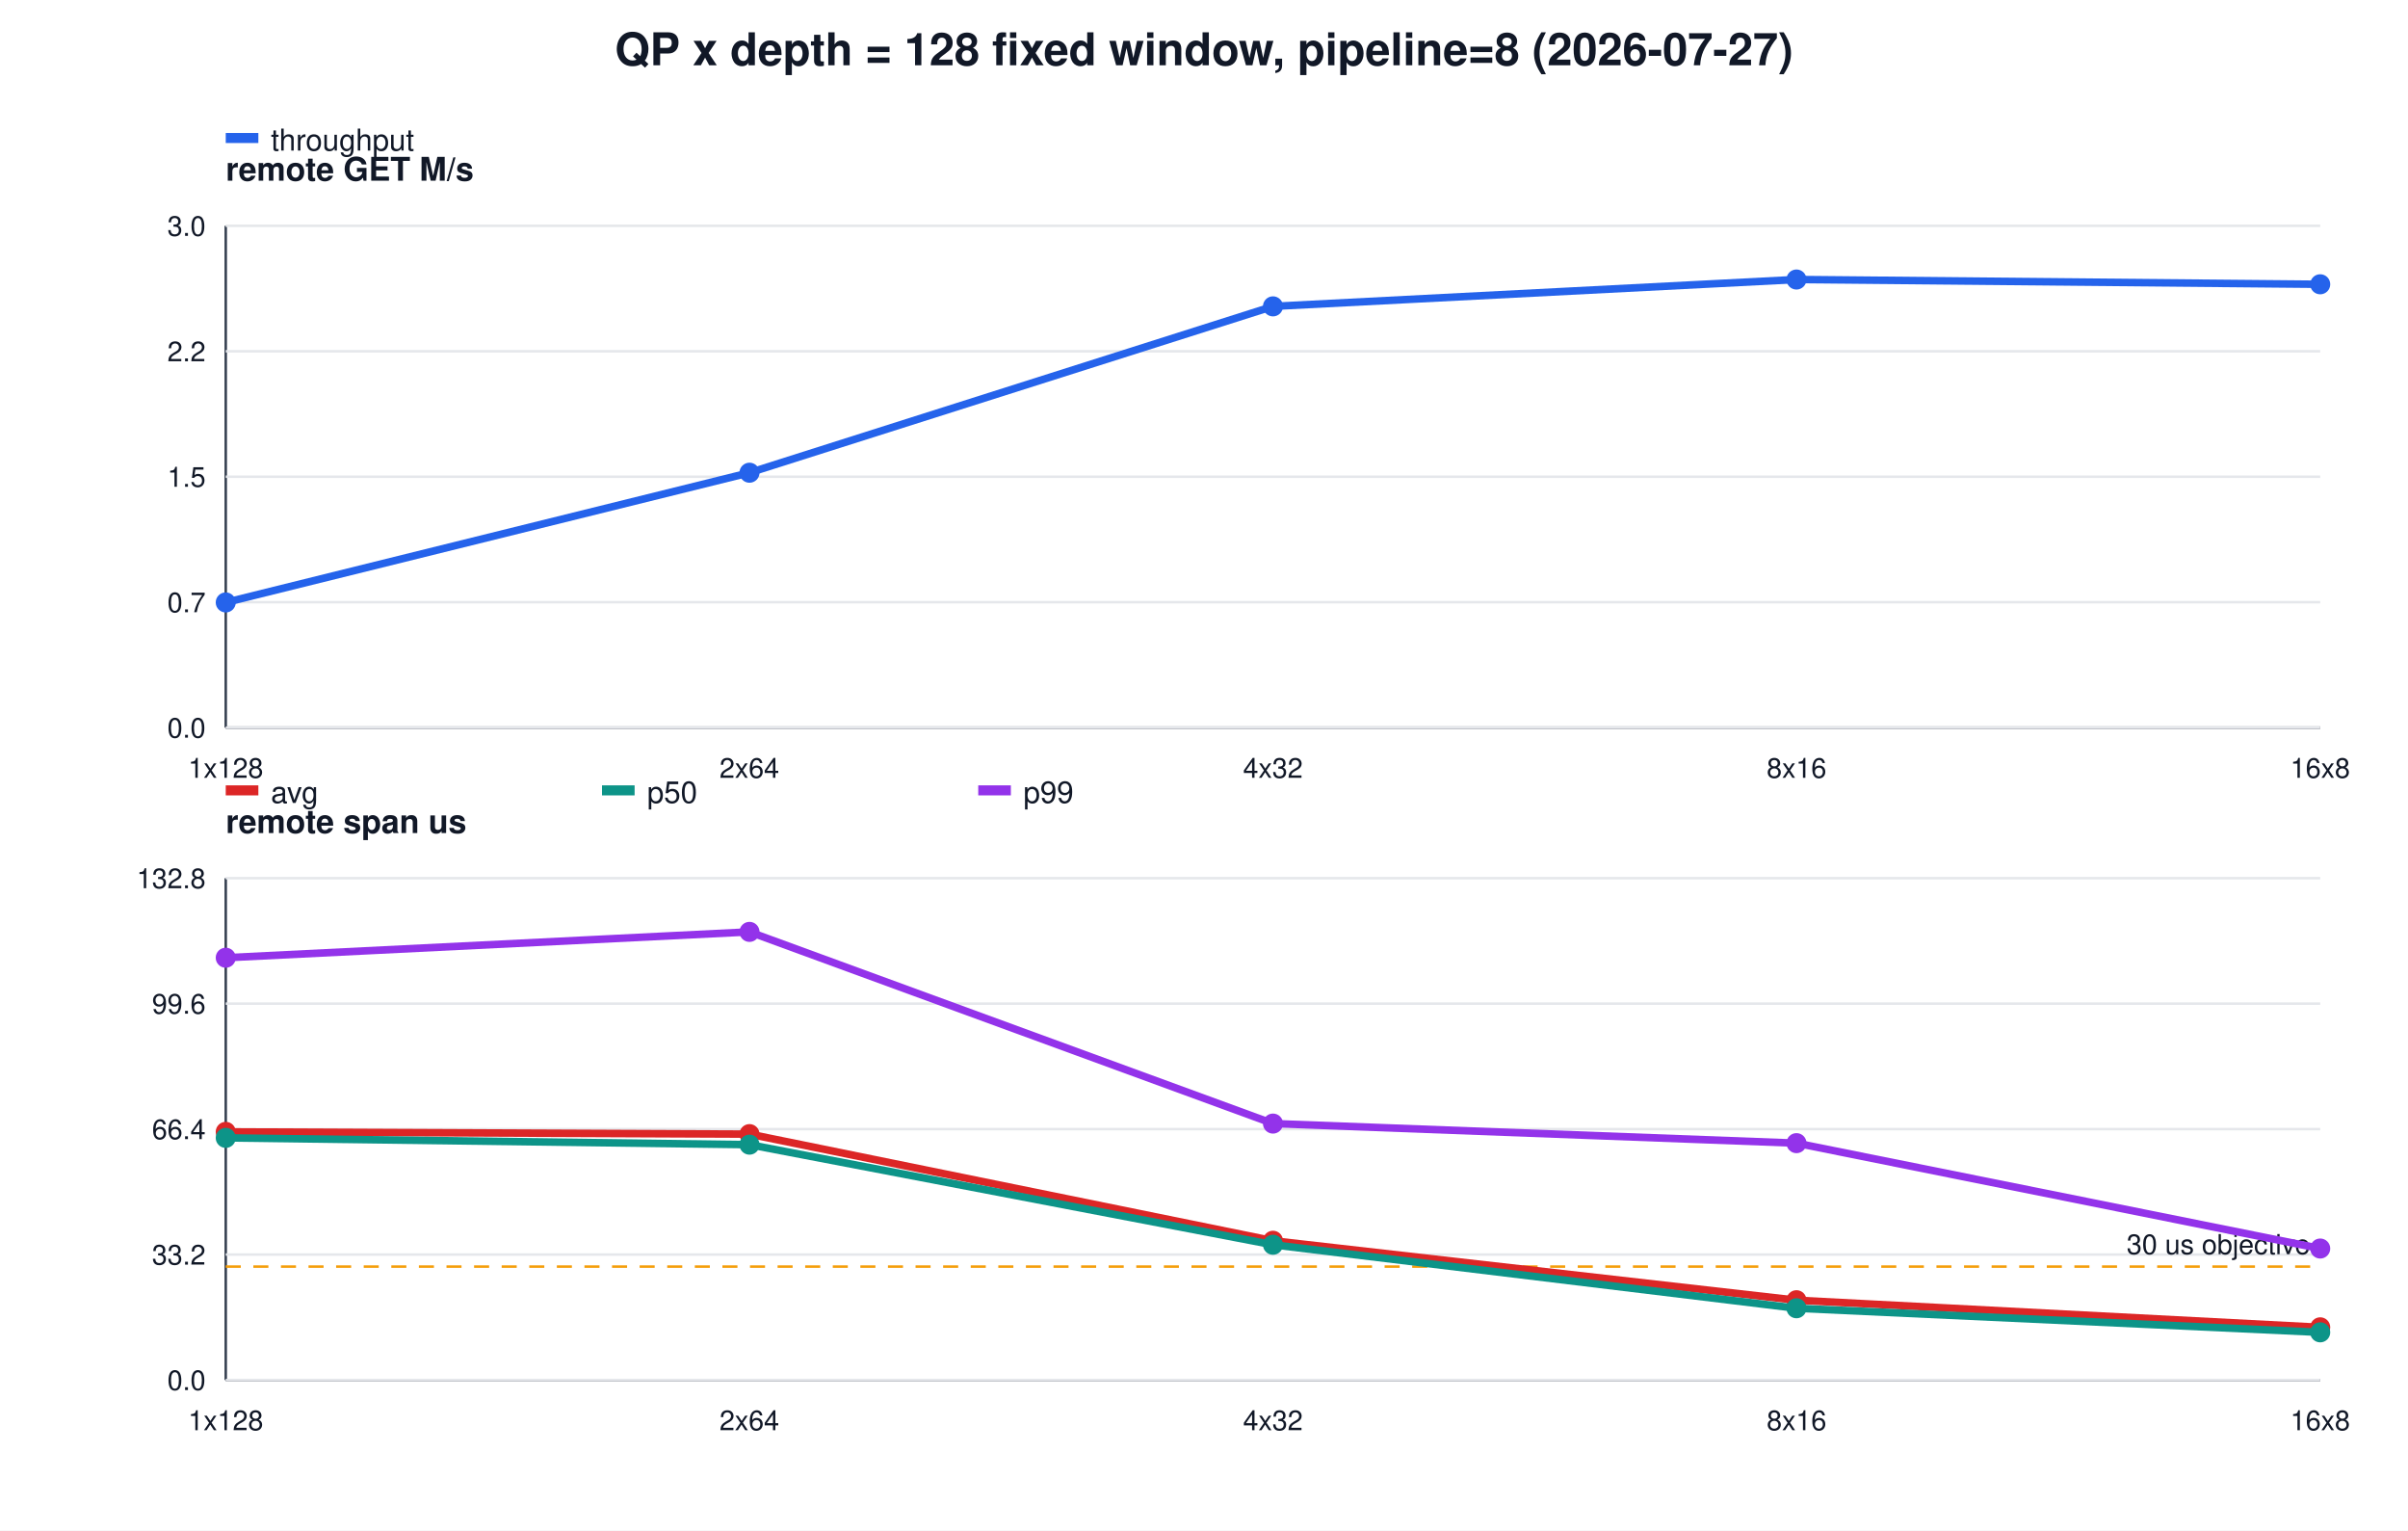
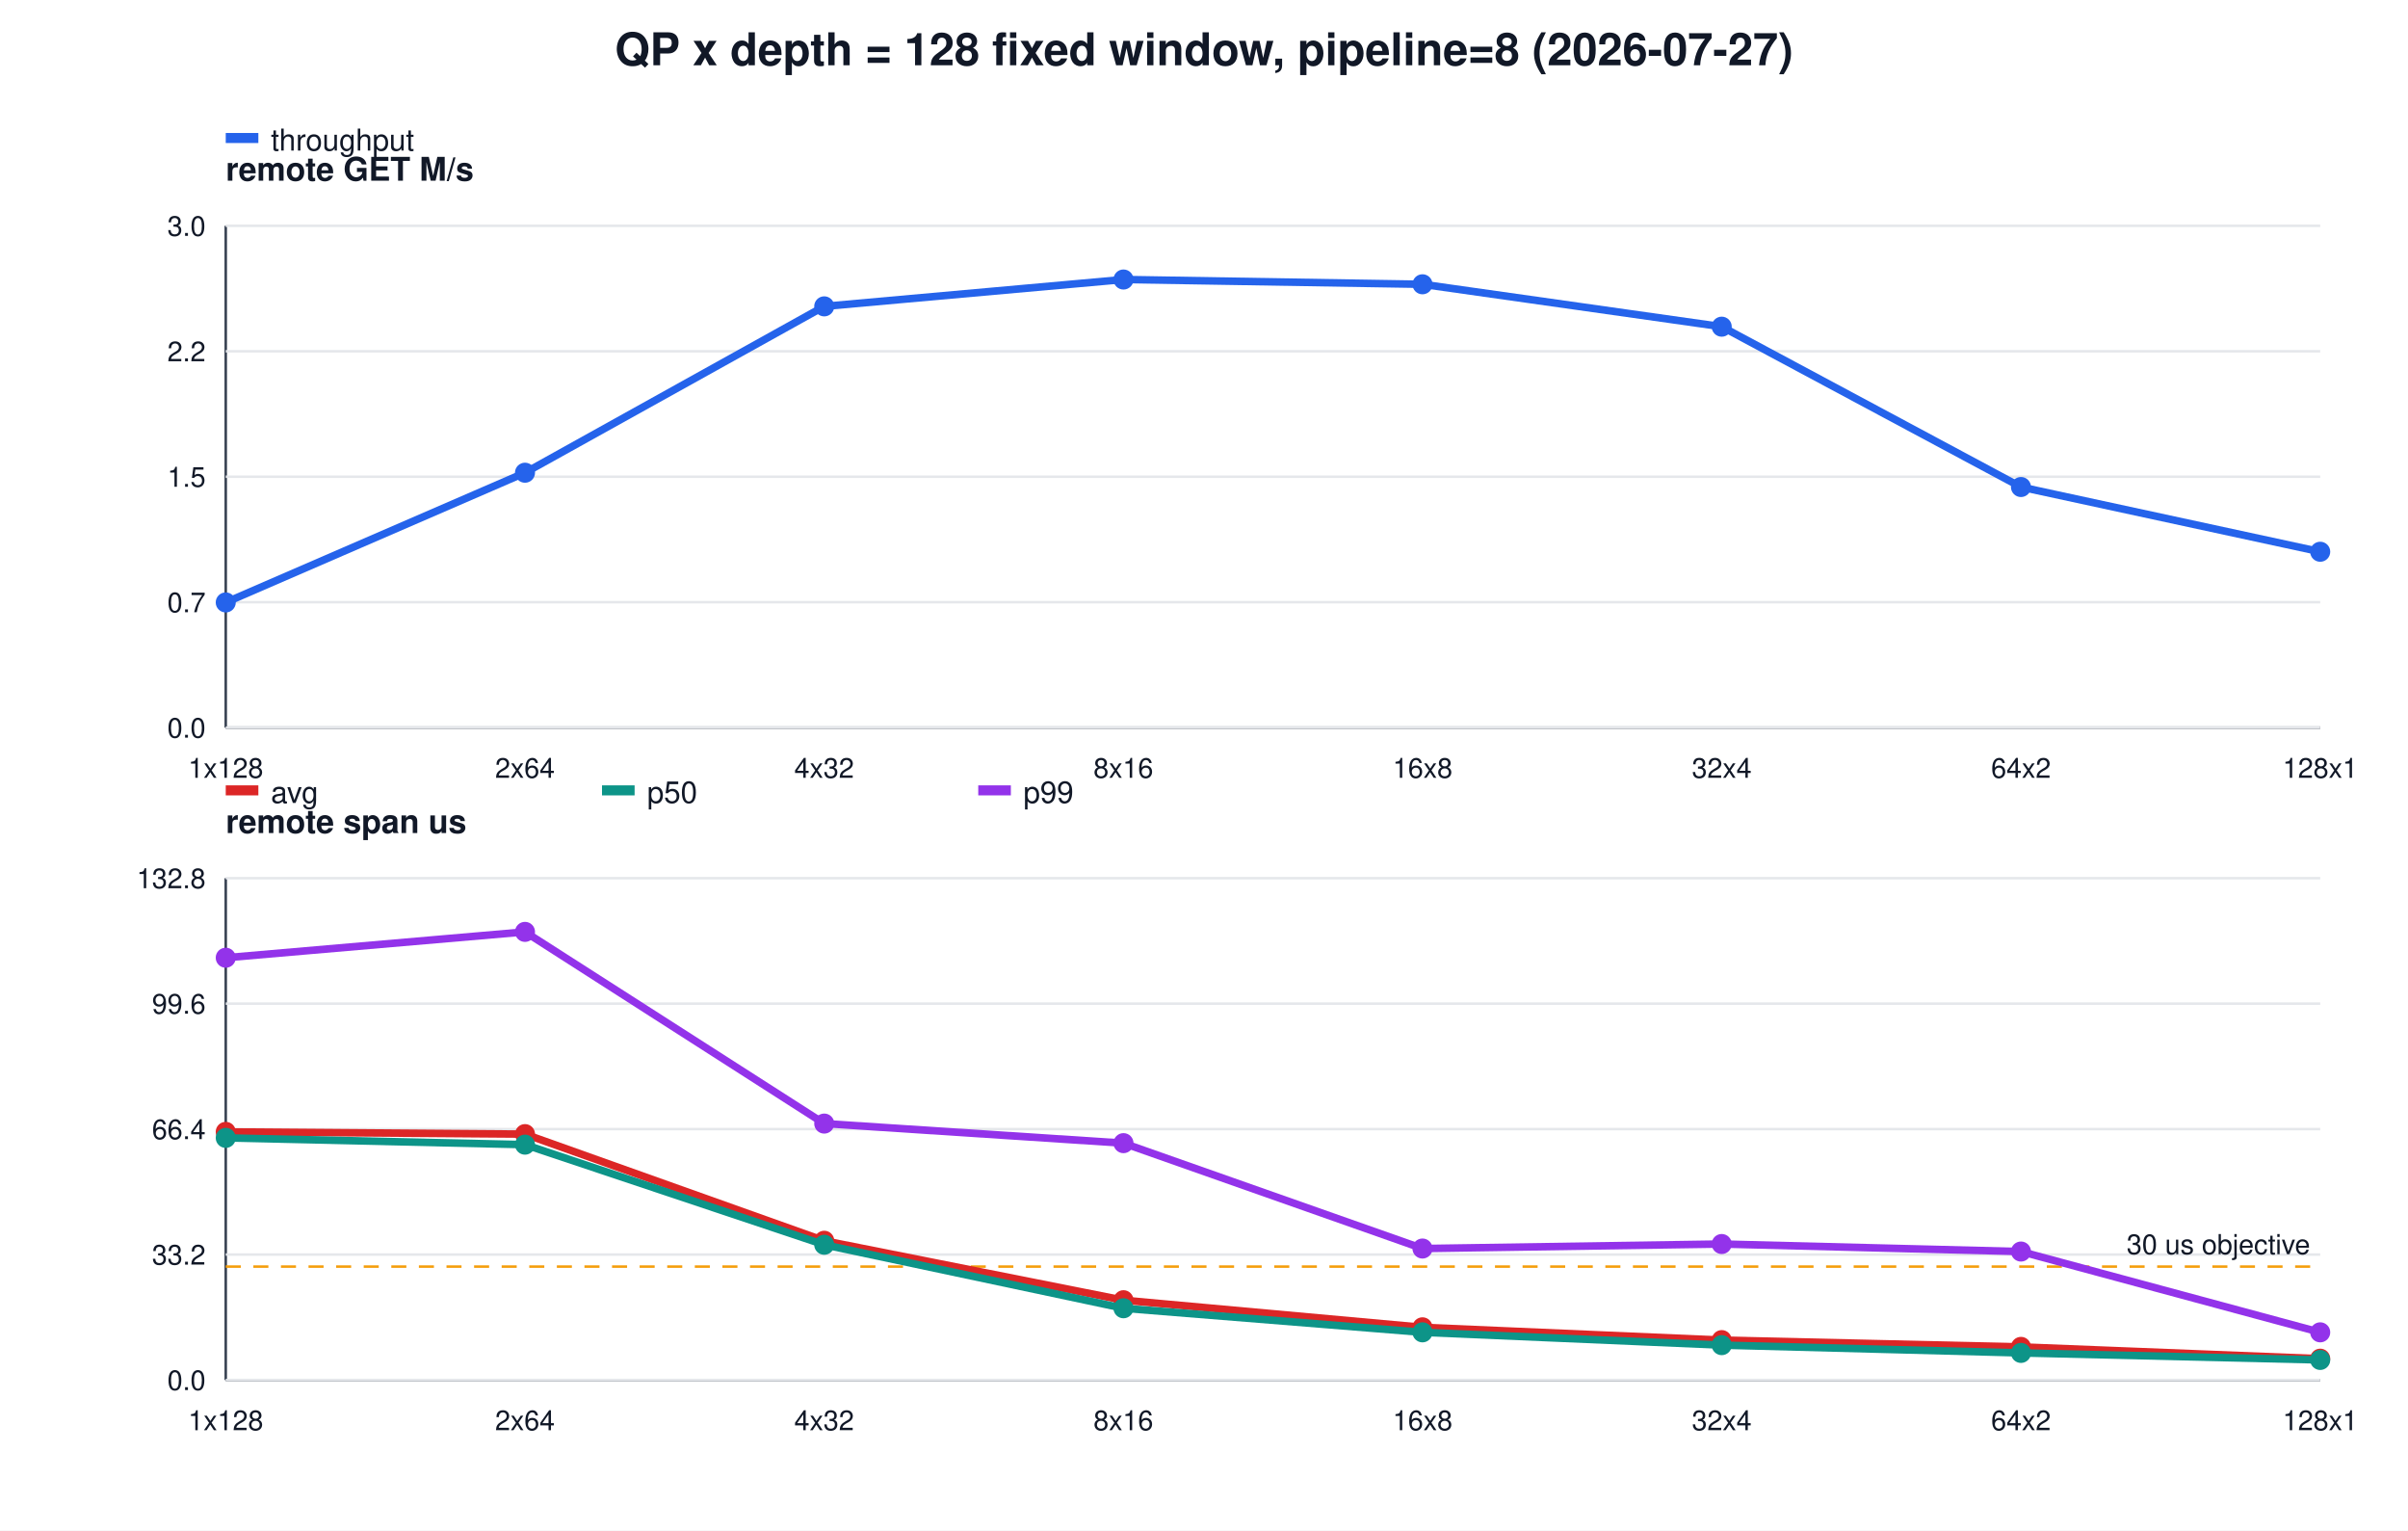
<svg xmlns="http://www.w3.org/2000/svg" width="960" height="610" viewBox="0 0 960 610" font-family="Helvetica, Arial, sans-serif">
  <rect width="960" height="610" fill="white" />
  <text x="480.0" y="26" font-size="18" text-anchor="middle" font-weight="bold" fill="#111827">QP x depth = 128 fixed window, pipeline=8 (2026-07-27)</text>
  <text x="90" y="72" font-size="13" text-anchor="start" font-weight="bold" fill="#111827">remote GET M/s</text>
  <line x1="90" y1="90" x2="90" y2="290" stroke="#374151" />
  <line x1="90" y1="290" x2="925" y2="290" stroke="#374151" />
  <line x1="90" y1="290.0" x2="925" y2="290.0" stroke="#e5e7eb" />
  <text x="82" y="294.0" font-size="11" text-anchor="end" font-weight="normal" fill="#111827">0.0</text>
  <line x1="90" y1="240.0" x2="925" y2="240.0" stroke="#e5e7eb" />
  <text x="82" y="244.0" font-size="11" text-anchor="end" font-weight="normal" fill="#111827">0.7</text>
  <line x1="90" y1="190.0" x2="925" y2="190.0" stroke="#e5e7eb" />
  <text x="82" y="194.0" font-size="11" text-anchor="end" font-weight="normal" fill="#111827">1.5</text>
  <line x1="90" y1="140.0" x2="925" y2="140.0" stroke="#e5e7eb" />
  <text x="82" y="144" font-size="11" text-anchor="end" font-weight="normal" fill="#111827">2.2</text>
  <line x1="90" y1="90.0" x2="925" y2="90.0" stroke="#e5e7eb" />
  <text x="82" y="94.0" font-size="11" text-anchor="end" font-weight="normal" fill="#111827">3.0</text>
  <text x="90.0" y="310" font-size="11" text-anchor="middle" font-weight="normal" fill="#111827">1x128</text>
-   <text x="298.75" y="310" font-size="11" text-anchor="middle" font-weight="normal" fill="#111827">2x64</text>
-   <text x="507.5" y="310" font-size="11" text-anchor="middle" font-weight="normal" fill="#111827">4x32</text>
-   <text x="716.25" y="310" font-size="11" text-anchor="middle" font-weight="normal" fill="#111827">8x16</text>
-   <text x="925.0" y="310" font-size="11" text-anchor="middle" font-weight="normal" fill="#111827">16x8</text>
-   <polyline points="90.0,240.1 298.8,188.4 507.5,122.1 716.2,111.4 925.0,113.3" fill="none" stroke="#2563eb" stroke-width="3" />
+   <text x="209.286" y="310" font-size="11" text-anchor="middle" font-weight="normal" fill="#111827">2x64</text>
+   <text x="328.571" y="310" font-size="11" text-anchor="middle" font-weight="normal" fill="#111827">4x32</text>
+   <text x="447.857" y="310" font-size="11" text-anchor="middle" font-weight="normal" fill="#111827">8x16</text>
+   <text x="567.143" y="310" font-size="11" text-anchor="middle" font-weight="normal" fill="#111827">16x8</text>
+   <text x="686.429" y="310" font-size="11" text-anchor="middle" font-weight="normal" fill="#111827">32x4</text>
+   <text x="805.714" y="310" font-size="11" text-anchor="middle" font-weight="normal" fill="#111827">64x2</text>
+   <text x="925.0" y="310" font-size="11" text-anchor="middle" font-weight="normal" fill="#111827">128x1</text>
+   <polyline points="90.0,240.1 209.3,188.4 328.6,122.1 447.9,111.4 567.1,113.3 686.4,130.2 805.7,194.1 925.0,219.9" fill="none" stroke="#2563eb" stroke-width="3" />
  <circle cx="90.0" cy="240.1" r="4" fill="#2563eb" />
-   <circle cx="298.8" cy="188.4" r="4" fill="#2563eb" />
-   <circle cx="507.5" cy="122.1" r="4" fill="#2563eb" />
-   <circle cx="716.2" cy="111.4" r="4" fill="#2563eb" />
-   <circle cx="925.0" cy="113.3" r="4" fill="#2563eb" />
+   <circle cx="209.3" cy="188.4" r="4" fill="#2563eb" />
+   <circle cx="328.6" cy="122.1" r="4" fill="#2563eb" />
+   <circle cx="447.9" cy="111.4" r="4" fill="#2563eb" />
+   <circle cx="567.1" cy="113.3" r="4" fill="#2563eb" />
+   <circle cx="686.4" cy="130.2" r="4" fill="#2563eb" />
+   <circle cx="805.7" cy="194.1" r="4" fill="#2563eb" />
+   <circle cx="925.0" cy="219.9" r="4" fill="#2563eb" />
  <rect x="90" y="53" width="13" height="4" fill="#2563eb" />
  <text x="108" y="60" font-size="12" text-anchor="start" font-weight="normal" fill="#111827">throughput</text>
  <text x="90" y="332" font-size="13" text-anchor="start" font-weight="bold" fill="#111827">remote span us</text>
  <line x1="90" y1="350" x2="90" y2="550" stroke="#374151" />
  <line x1="90" y1="550" x2="925" y2="550" stroke="#374151" />
  <line x1="90" y1="550.0" x2="925" y2="550.0" stroke="#e5e7eb" />
  <text x="82" y="554.0" font-size="11" text-anchor="end" font-weight="normal" fill="#111827">0.0</text>
  <line x1="90" y1="500.0" x2="925" y2="500.0" stroke="#e5e7eb" />
  <text x="82" y="504.0" font-size="11" text-anchor="end" font-weight="normal" fill="#111827">33.2</text>
  <line x1="90" y1="450.0" x2="925" y2="450.0" stroke="#e5e7eb" />
  <text x="82" y="454.0" font-size="11" text-anchor="end" font-weight="normal" fill="#111827">66.4</text>
  <line x1="90" y1="400.0" x2="925" y2="400.0" stroke="#e5e7eb" />
  <text x="82" y="404.0" font-size="11" text-anchor="end" font-weight="normal" fill="#111827">99.6</text>
  <line x1="90" y1="350.0" x2="925" y2="350.0" stroke="#e5e7eb" />
  <text x="82" y="354.0" font-size="11" text-anchor="end" font-weight="normal" fill="#111827">132.8</text>
  <line x1="90" y1="504.8" x2="925" y2="504.8" stroke="#f59e0b" stroke-dasharray="6 5" />
  <text x="921" y="499.83" font-size="11" text-anchor="end" font-weight="normal" fill="#111827">30 us objective</text>
  <text x="90.0" y="570" font-size="11" text-anchor="middle" font-weight="normal" fill="#111827">1x128</text>
-   <text x="298.75" y="570" font-size="11" text-anchor="middle" font-weight="normal" fill="#111827">2x64</text>
-   <text x="507.5" y="570" font-size="11" text-anchor="middle" font-weight="normal" fill="#111827">4x32</text>
-   <text x="716.25" y="570" font-size="11" text-anchor="middle" font-weight="normal" fill="#111827">8x16</text>
-   <text x="925.0" y="570" font-size="11" text-anchor="middle" font-weight="normal" fill="#111827">16x8</text>
-   <polyline points="90.0,451.1 298.8,452.0 507.5,494.5 716.2,518.2 925.0,529.0" fill="none" stroke="#dc2626" stroke-width="3" />
+   <text x="209.286" y="570" font-size="11" text-anchor="middle" font-weight="normal" fill="#111827">2x64</text>
+   <text x="328.571" y="570" font-size="11" text-anchor="middle" font-weight="normal" fill="#111827">4x32</text>
+   <text x="447.857" y="570" font-size="11" text-anchor="middle" font-weight="normal" fill="#111827">8x16</text>
+   <text x="567.143" y="570" font-size="11" text-anchor="middle" font-weight="normal" fill="#111827">16x8</text>
+   <text x="686.429" y="570" font-size="11" text-anchor="middle" font-weight="normal" fill="#111827">32x4</text>
+   <text x="805.714" y="570" font-size="11" text-anchor="middle" font-weight="normal" fill="#111827">64x2</text>
+   <text x="925.0" y="570" font-size="11" text-anchor="middle" font-weight="normal" fill="#111827">128x1</text>
+   <polyline points="90.0,451.1 209.3,452.0 328.6,494.5 447.9,518.2 567.1,529.0 686.4,534.1 805.7,536.8 925.0,541.5" fill="none" stroke="#dc2626" stroke-width="3" />
  <circle cx="90.0" cy="451.1" r="4" fill="#dc2626" />
-   <circle cx="298.8" cy="452.0" r="4" fill="#dc2626" />
-   <circle cx="507.5" cy="494.5" r="4" fill="#dc2626" />
-   <circle cx="716.2" cy="518.2" r="4" fill="#dc2626" />
-   <circle cx="925.0" cy="529.0" r="4" fill="#dc2626" />
+   <circle cx="209.3" cy="452.0" r="4" fill="#dc2626" />
+   <circle cx="328.6" cy="494.5" r="4" fill="#dc2626" />
+   <circle cx="447.9" cy="518.2" r="4" fill="#dc2626" />
+   <circle cx="567.1" cy="529.0" r="4" fill="#dc2626" />
+   <circle cx="686.4" cy="534.1" r="4" fill="#dc2626" />
+   <circle cx="805.7" cy="536.8" r="4" fill="#dc2626" />
+   <circle cx="925.0" cy="541.5" r="4" fill="#dc2626" />
  <rect x="90" y="313" width="13" height="4" fill="#dc2626" />
  <text x="108" y="320" font-size="12" text-anchor="start" font-weight="normal" fill="#111827">avg</text>
-   <polyline points="90.0,453.5 298.8,456.2 507.5,496.1 716.2,521.4 925.0,531.0" fill="none" stroke="#0d9488" stroke-width="3" />
+   <polyline points="90.0,453.5 209.3,456.2 328.6,496.1 447.9,521.4 567.1,531.0 686.4,536.1 805.7,539.2 925.0,542.0" fill="none" stroke="#0d9488" stroke-width="3" />
  <circle cx="90.0" cy="453.5" r="4" fill="#0d9488" />
-   <circle cx="298.8" cy="456.2" r="4" fill="#0d9488" />
-   <circle cx="507.5" cy="496.1" r="4" fill="#0d9488" />
-   <circle cx="716.2" cy="521.4" r="4" fill="#0d9488" />
-   <circle cx="925.0" cy="531.0" r="4" fill="#0d9488" />
+   <circle cx="209.3" cy="456.2" r="4" fill="#0d9488" />
+   <circle cx="328.6" cy="496.1" r="4" fill="#0d9488" />
+   <circle cx="447.9" cy="521.4" r="4" fill="#0d9488" />
+   <circle cx="567.1" cy="531.0" r="4" fill="#0d9488" />
+   <circle cx="686.4" cy="536.1" r="4" fill="#0d9488" />
+   <circle cx="805.7" cy="539.2" r="4" fill="#0d9488" />
+   <circle cx="925.0" cy="542.0" r="4" fill="#0d9488" />
  <rect x="240" y="313" width="13" height="4" fill="#0d9488" />
  <text x="258" y="320" font-size="12" text-anchor="start" font-weight="normal" fill="#111827">p50</text>
-   <polyline points="90.0,381.7 298.8,371.4 507.5,447.8 716.2,455.6 925.0,497.6" fill="none" stroke="#9333ea" stroke-width="3" />
+   <polyline points="90.0,381.7 209.3,371.4 328.6,447.8 447.9,455.6 567.1,497.6 686.4,495.8 805.7,498.8 925.0,531.0" fill="none" stroke="#9333ea" stroke-width="3" />
  <circle cx="90.0" cy="381.7" r="4" fill="#9333ea" />
-   <circle cx="298.8" cy="371.4" r="4" fill="#9333ea" />
-   <circle cx="507.5" cy="447.8" r="4" fill="#9333ea" />
-   <circle cx="716.2" cy="455.6" r="4" fill="#9333ea" />
-   <circle cx="925.0" cy="497.6" r="4" fill="#9333ea" />
+   <circle cx="209.3" cy="371.4" r="4" fill="#9333ea" />
+   <circle cx="328.6" cy="447.8" r="4" fill="#9333ea" />
+   <circle cx="447.9" cy="455.6" r="4" fill="#9333ea" />
+   <circle cx="567.1" cy="497.6" r="4" fill="#9333ea" />
+   <circle cx="686.4" cy="495.8" r="4" fill="#9333ea" />
+   <circle cx="805.7" cy="498.8" r="4" fill="#9333ea" />
+   <circle cx="925.0" cy="531.0" r="4" fill="#9333ea" />
  <rect x="390" y="313" width="13" height="4" fill="#9333ea" />
  <text x="408" y="320" font-size="12" text-anchor="start" font-weight="normal" fill="#111827">p99</text>
</svg>
